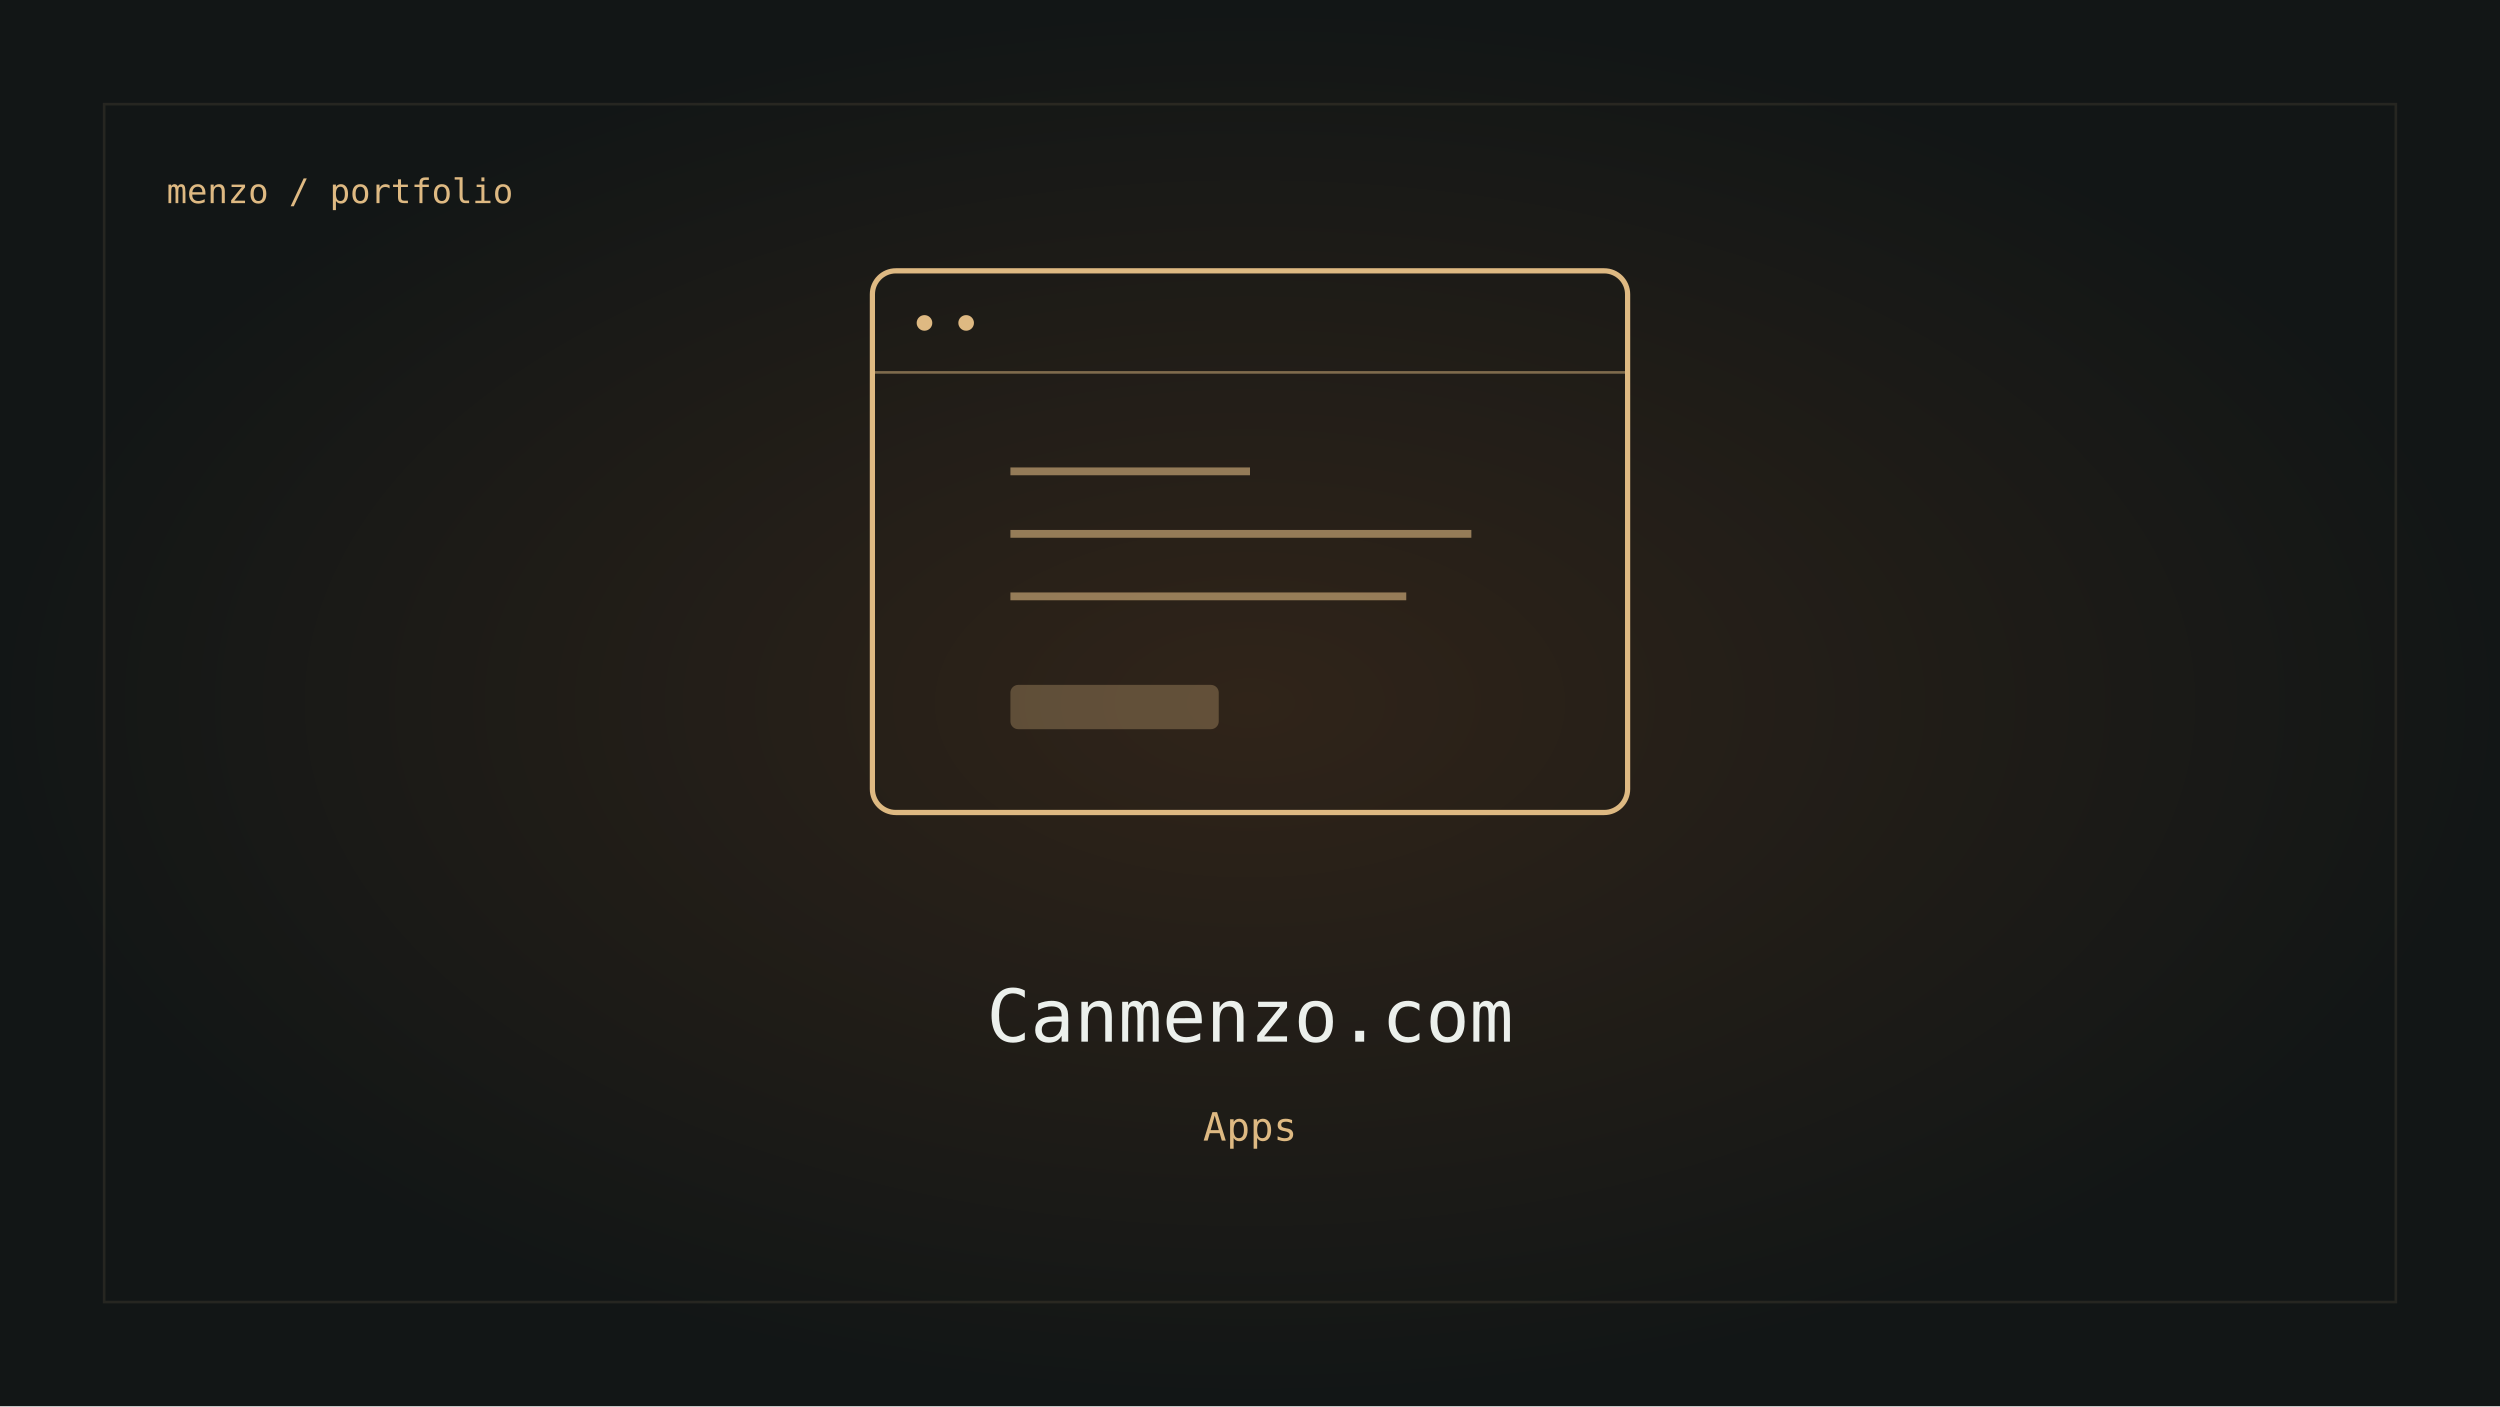
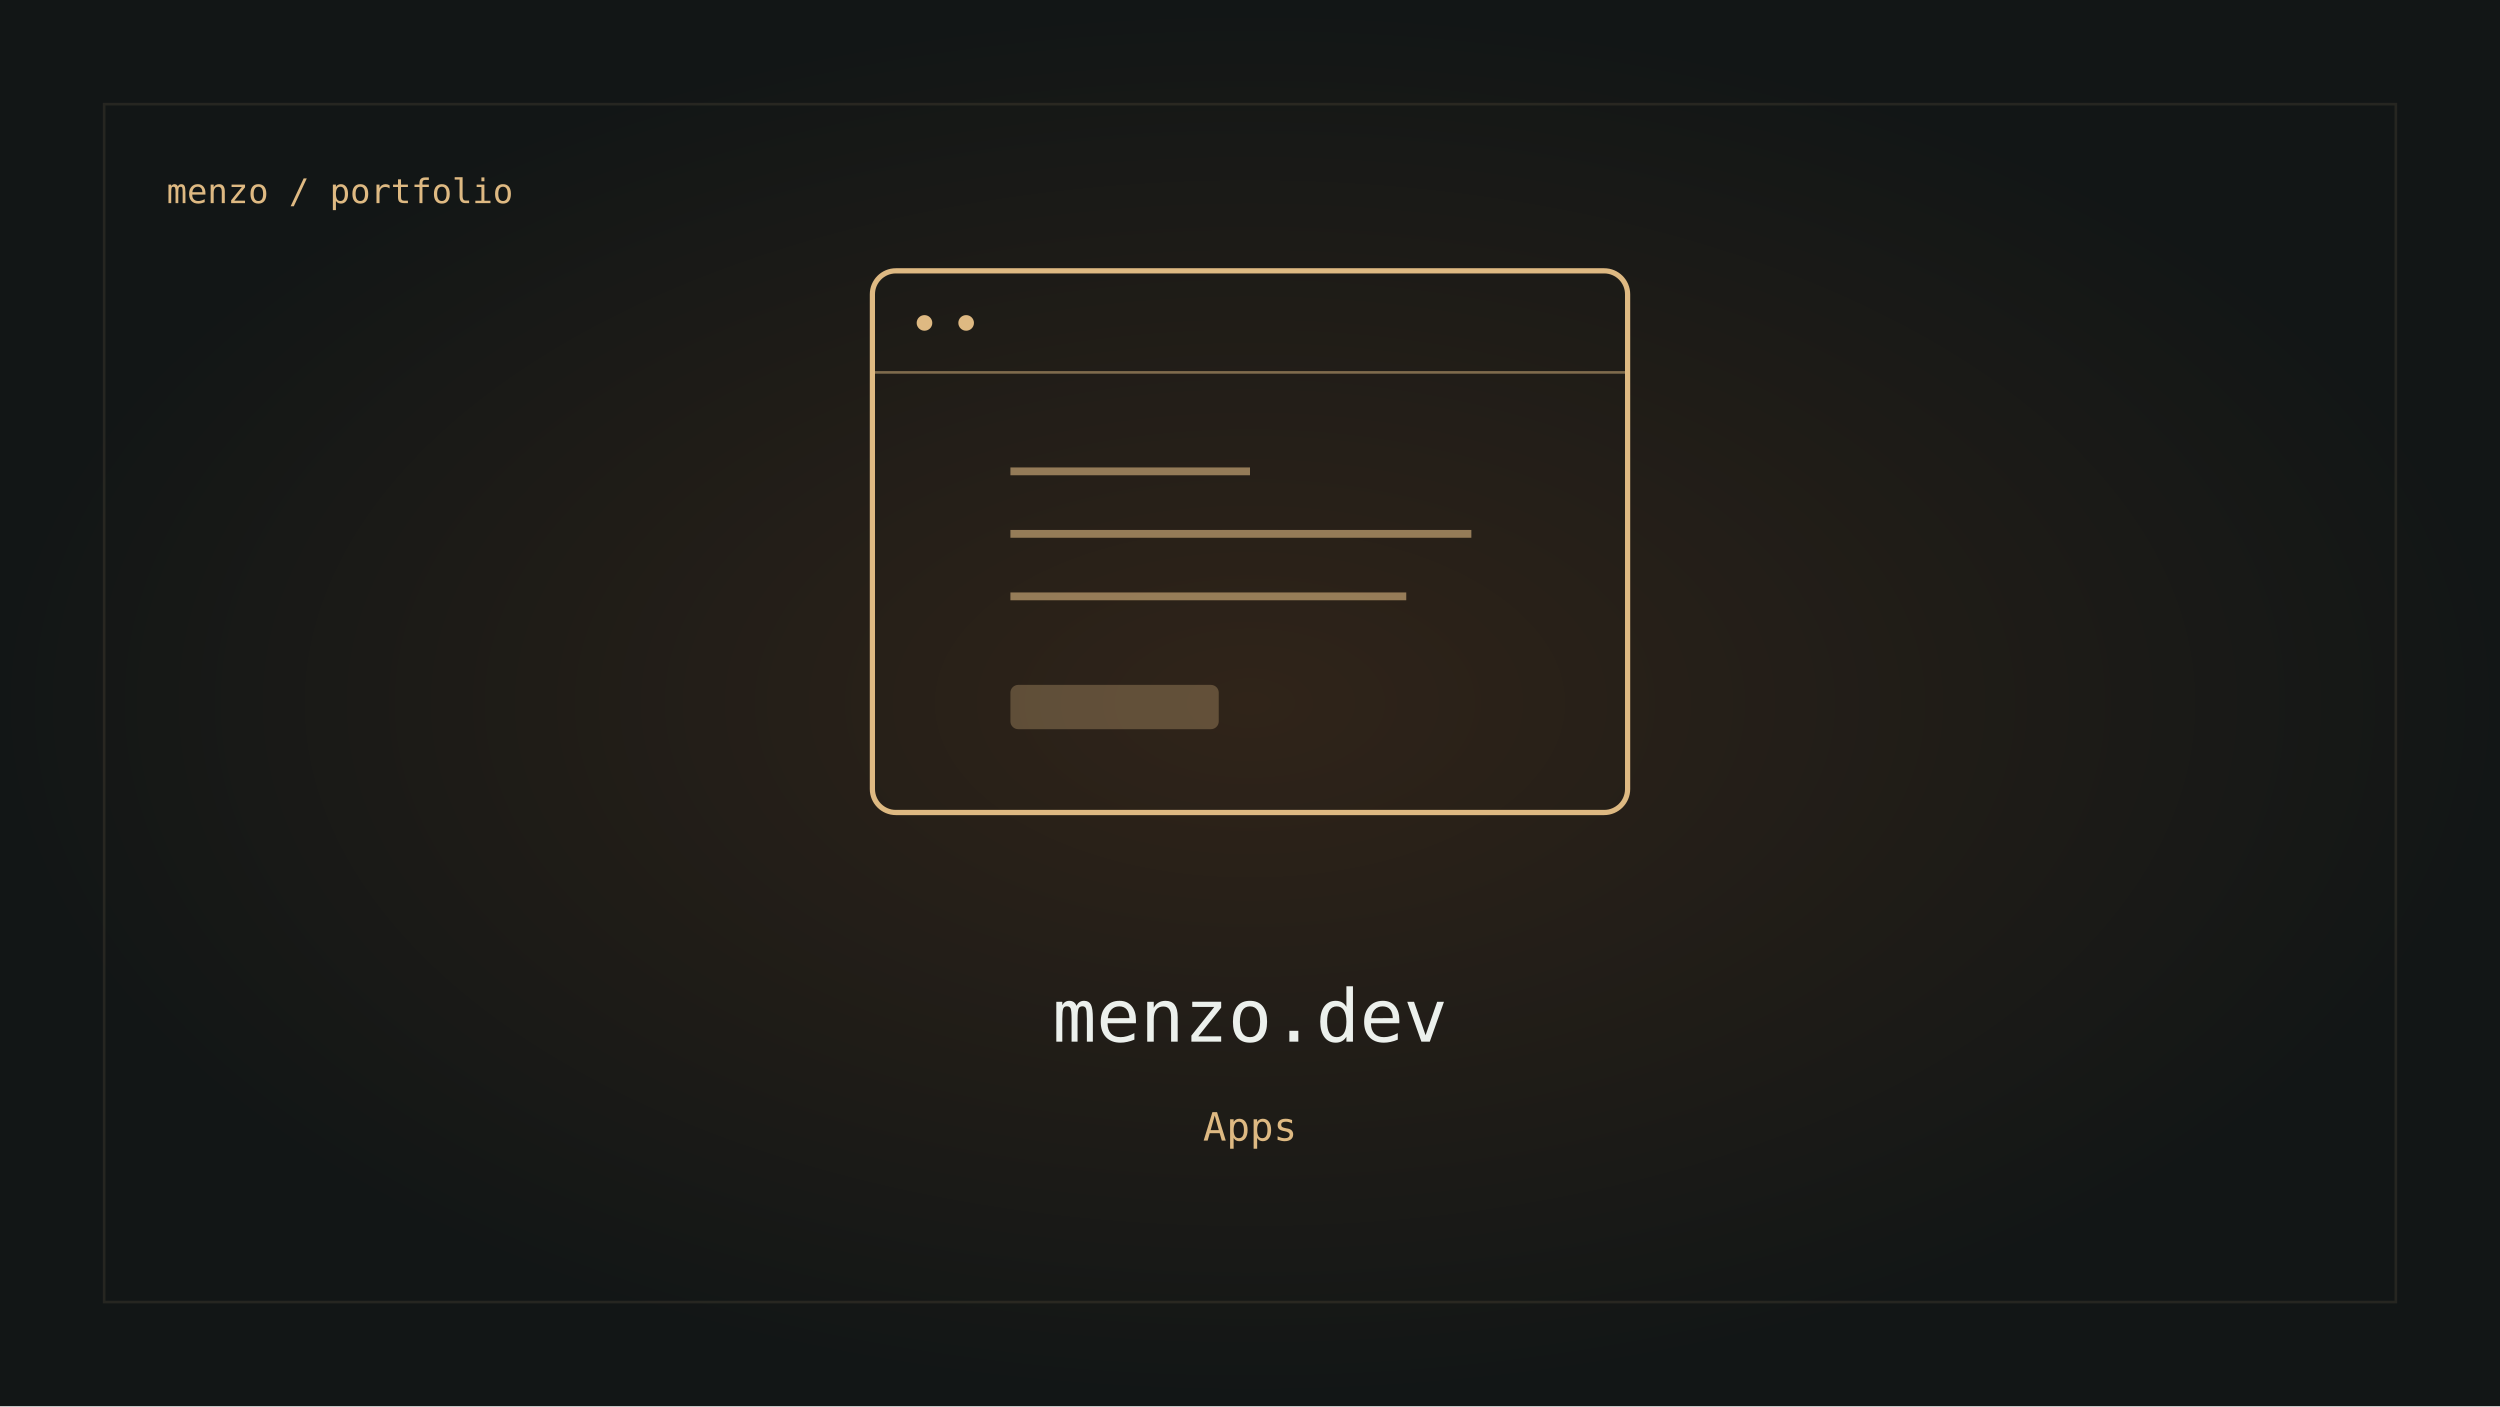
<svg xmlns="http://www.w3.org/2000/svg" width="960" height="540" viewBox="0 0 960 540">
  <defs>
    <radialGradient id="g">
      <stop stop-color="#302419" />
      <stop offset="1" stop-color="#121616" />
    </radialGradient>
  </defs>
  <rect width="960" height="540" fill="url(#g)" />
  <path d="M40 40H920V500H40Z" fill="none" stroke="#deb982" opacity=".1" />
  <rect x="335" y="104" width="290" height="208" rx="9" fill="none" stroke="#deb982" stroke-width="2" />
  <path d="M335 143H625" stroke="#deb982" opacity=".5" />
  <circle cx="355" cy="124" r="3" fill="#deb982" />
  <circle cx="371" cy="124" r="3" fill="#deb982" />
  <path d="M388 181H480M388 205H565M388 229H540" stroke="#deb982" opacity=".6" stroke-width="3" />
  <rect x="388" y="263" width="80" height="17" rx="3" fill="#deb982" opacity=".3" />
  <g font-family="Consolas,monospace">
-     <text x="480" y="400" text-anchor="middle" fill="#ecf0ec" font-size="28">Canmenzo.com</text>
+     <text x="480" y="400" text-anchor="middle" fill="#ecf0ec" font-size="28">menzo.dev</text>
    <text x="480" y="438" text-anchor="middle" fill="#deb982" font-size="15">Apps</text>
  </g>
  <text x="64" y="78" fill="#deb982" font-size="13" font-family="Consolas,monospace">menzo / portfolio</text>
</svg>
